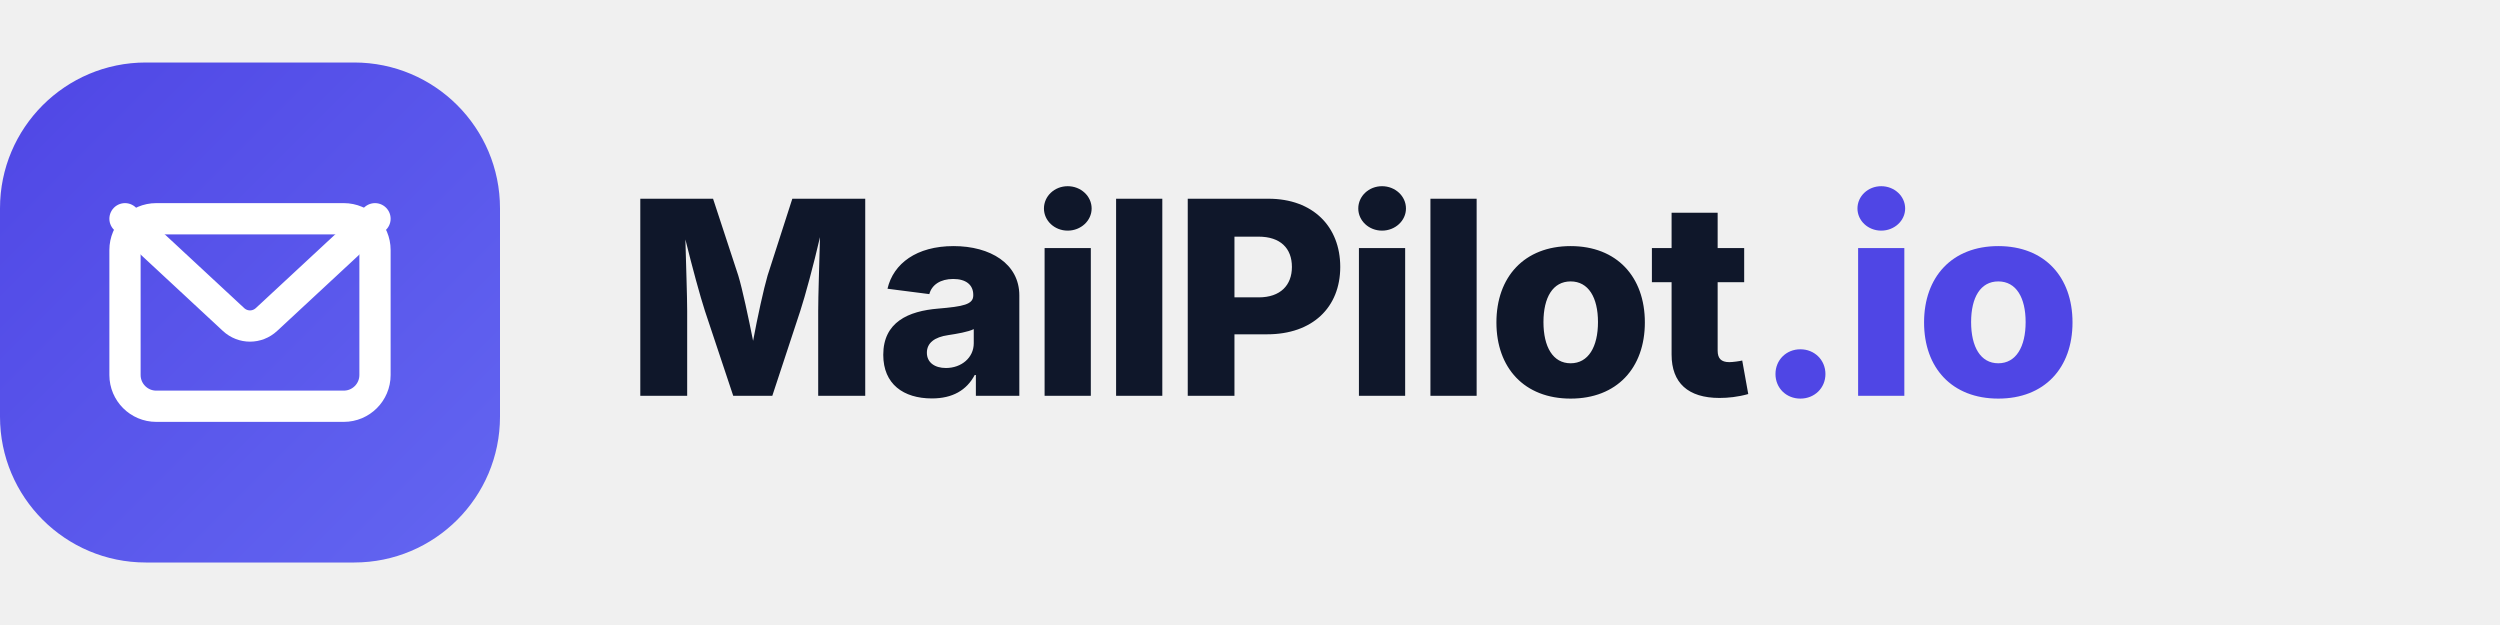
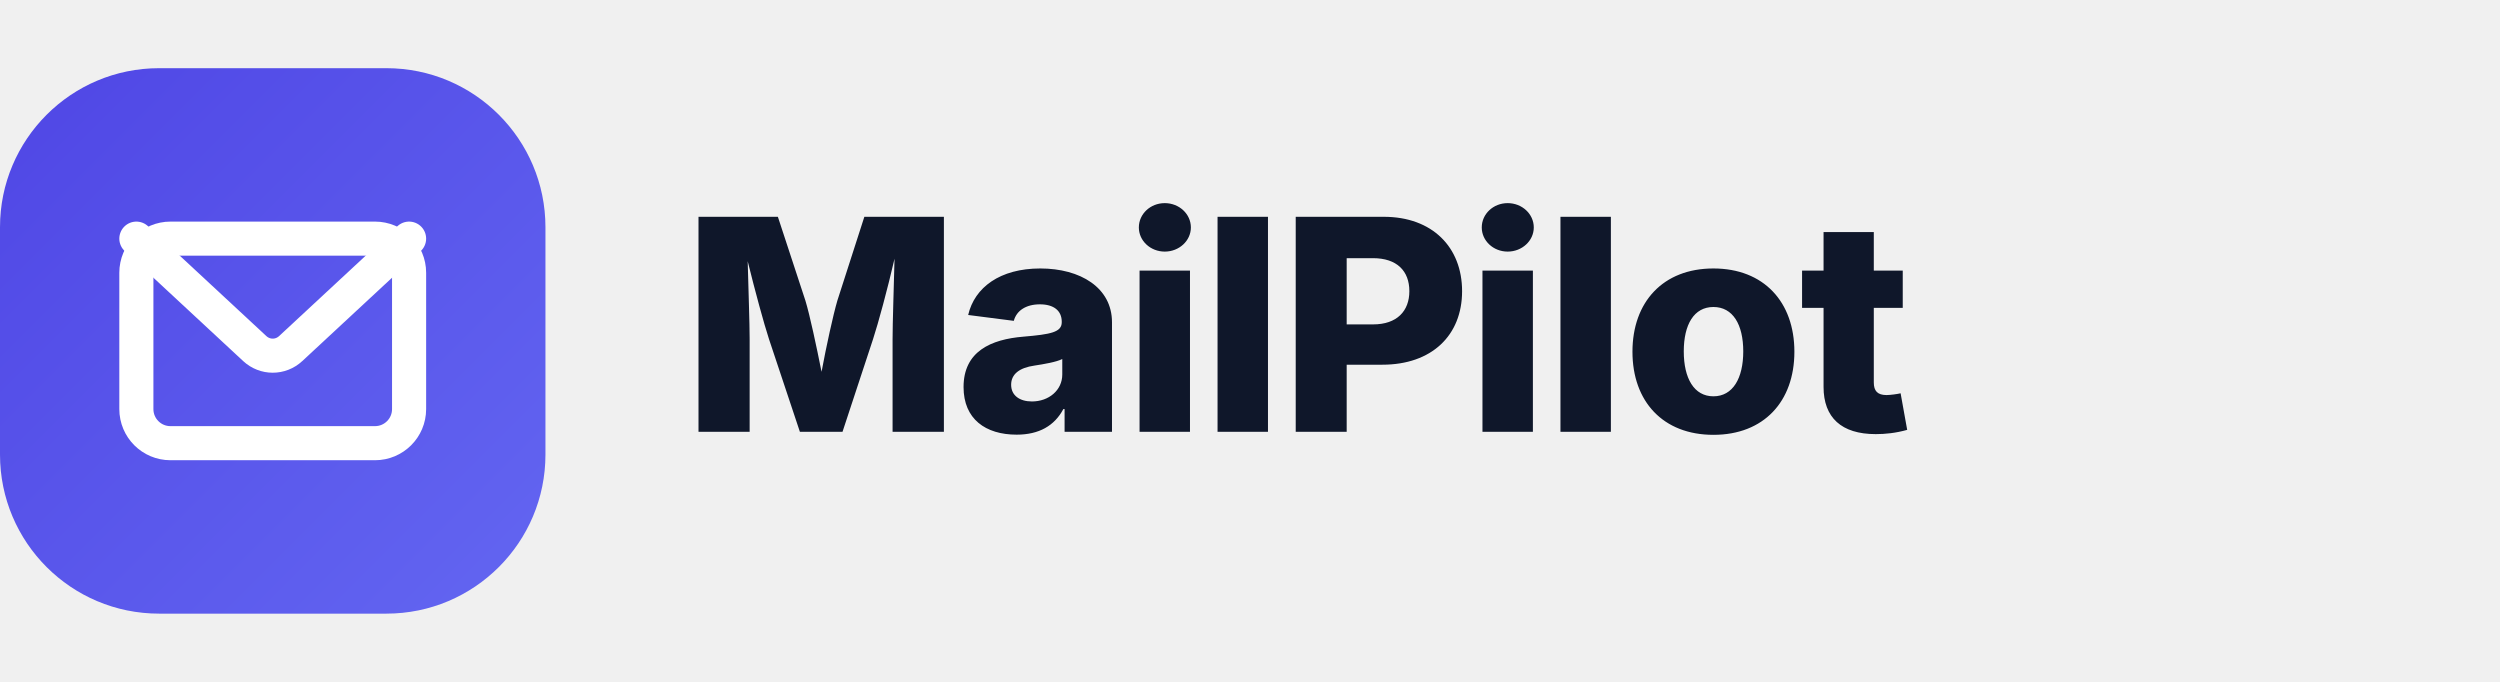
- <svg xmlns="http://www.w3.org/2000/svg" viewBox="0 0 240 60" fill="none">
+ <svg xmlns="http://www.w3.org/2000/svg" viewBox="0 0 220 60" fill="none">
  <rect width="48" height="48" y="6" rx="14" fill="url(#brand_grad)" />
  <path d="M36 21L25.583 30.672C24.682 31.508 23.318 31.508 22.417 30.672L12 21" stroke="white" stroke-width="3" stroke-linecap="round" stroke-linejoin="round" />
  <rect x="12" y="21" width="24" height="18" rx="3" stroke="white" stroke-width="3" stroke-linejoin="round" />
-   <text x="60" y="38" font-family="Inter, system-ui, sans-serif" font-size="26" font-weight="800" fill="#0F172A" letter-spacing="-0.5">MailPilot<tspan fill="#4F46E5">.io</tspan>
-   </text>
+   <text x="60" y="38" font-family="Inter, system-ui, sans-serif" font-size="26" font-weight="800" fill="#0F172A" letter-spacing="-0.5">MailPilot</text>
  <defs>
    <linearGradient id="brand_grad" x1="0" y1="6" x2="48" y2="54" gradientUnits="userSpaceOnUse">
      <stop stop-color="#4F46E5" />
      <stop offset="1" stop-color="#6366F1" />
    </linearGradient>
  </defs>
</svg>
